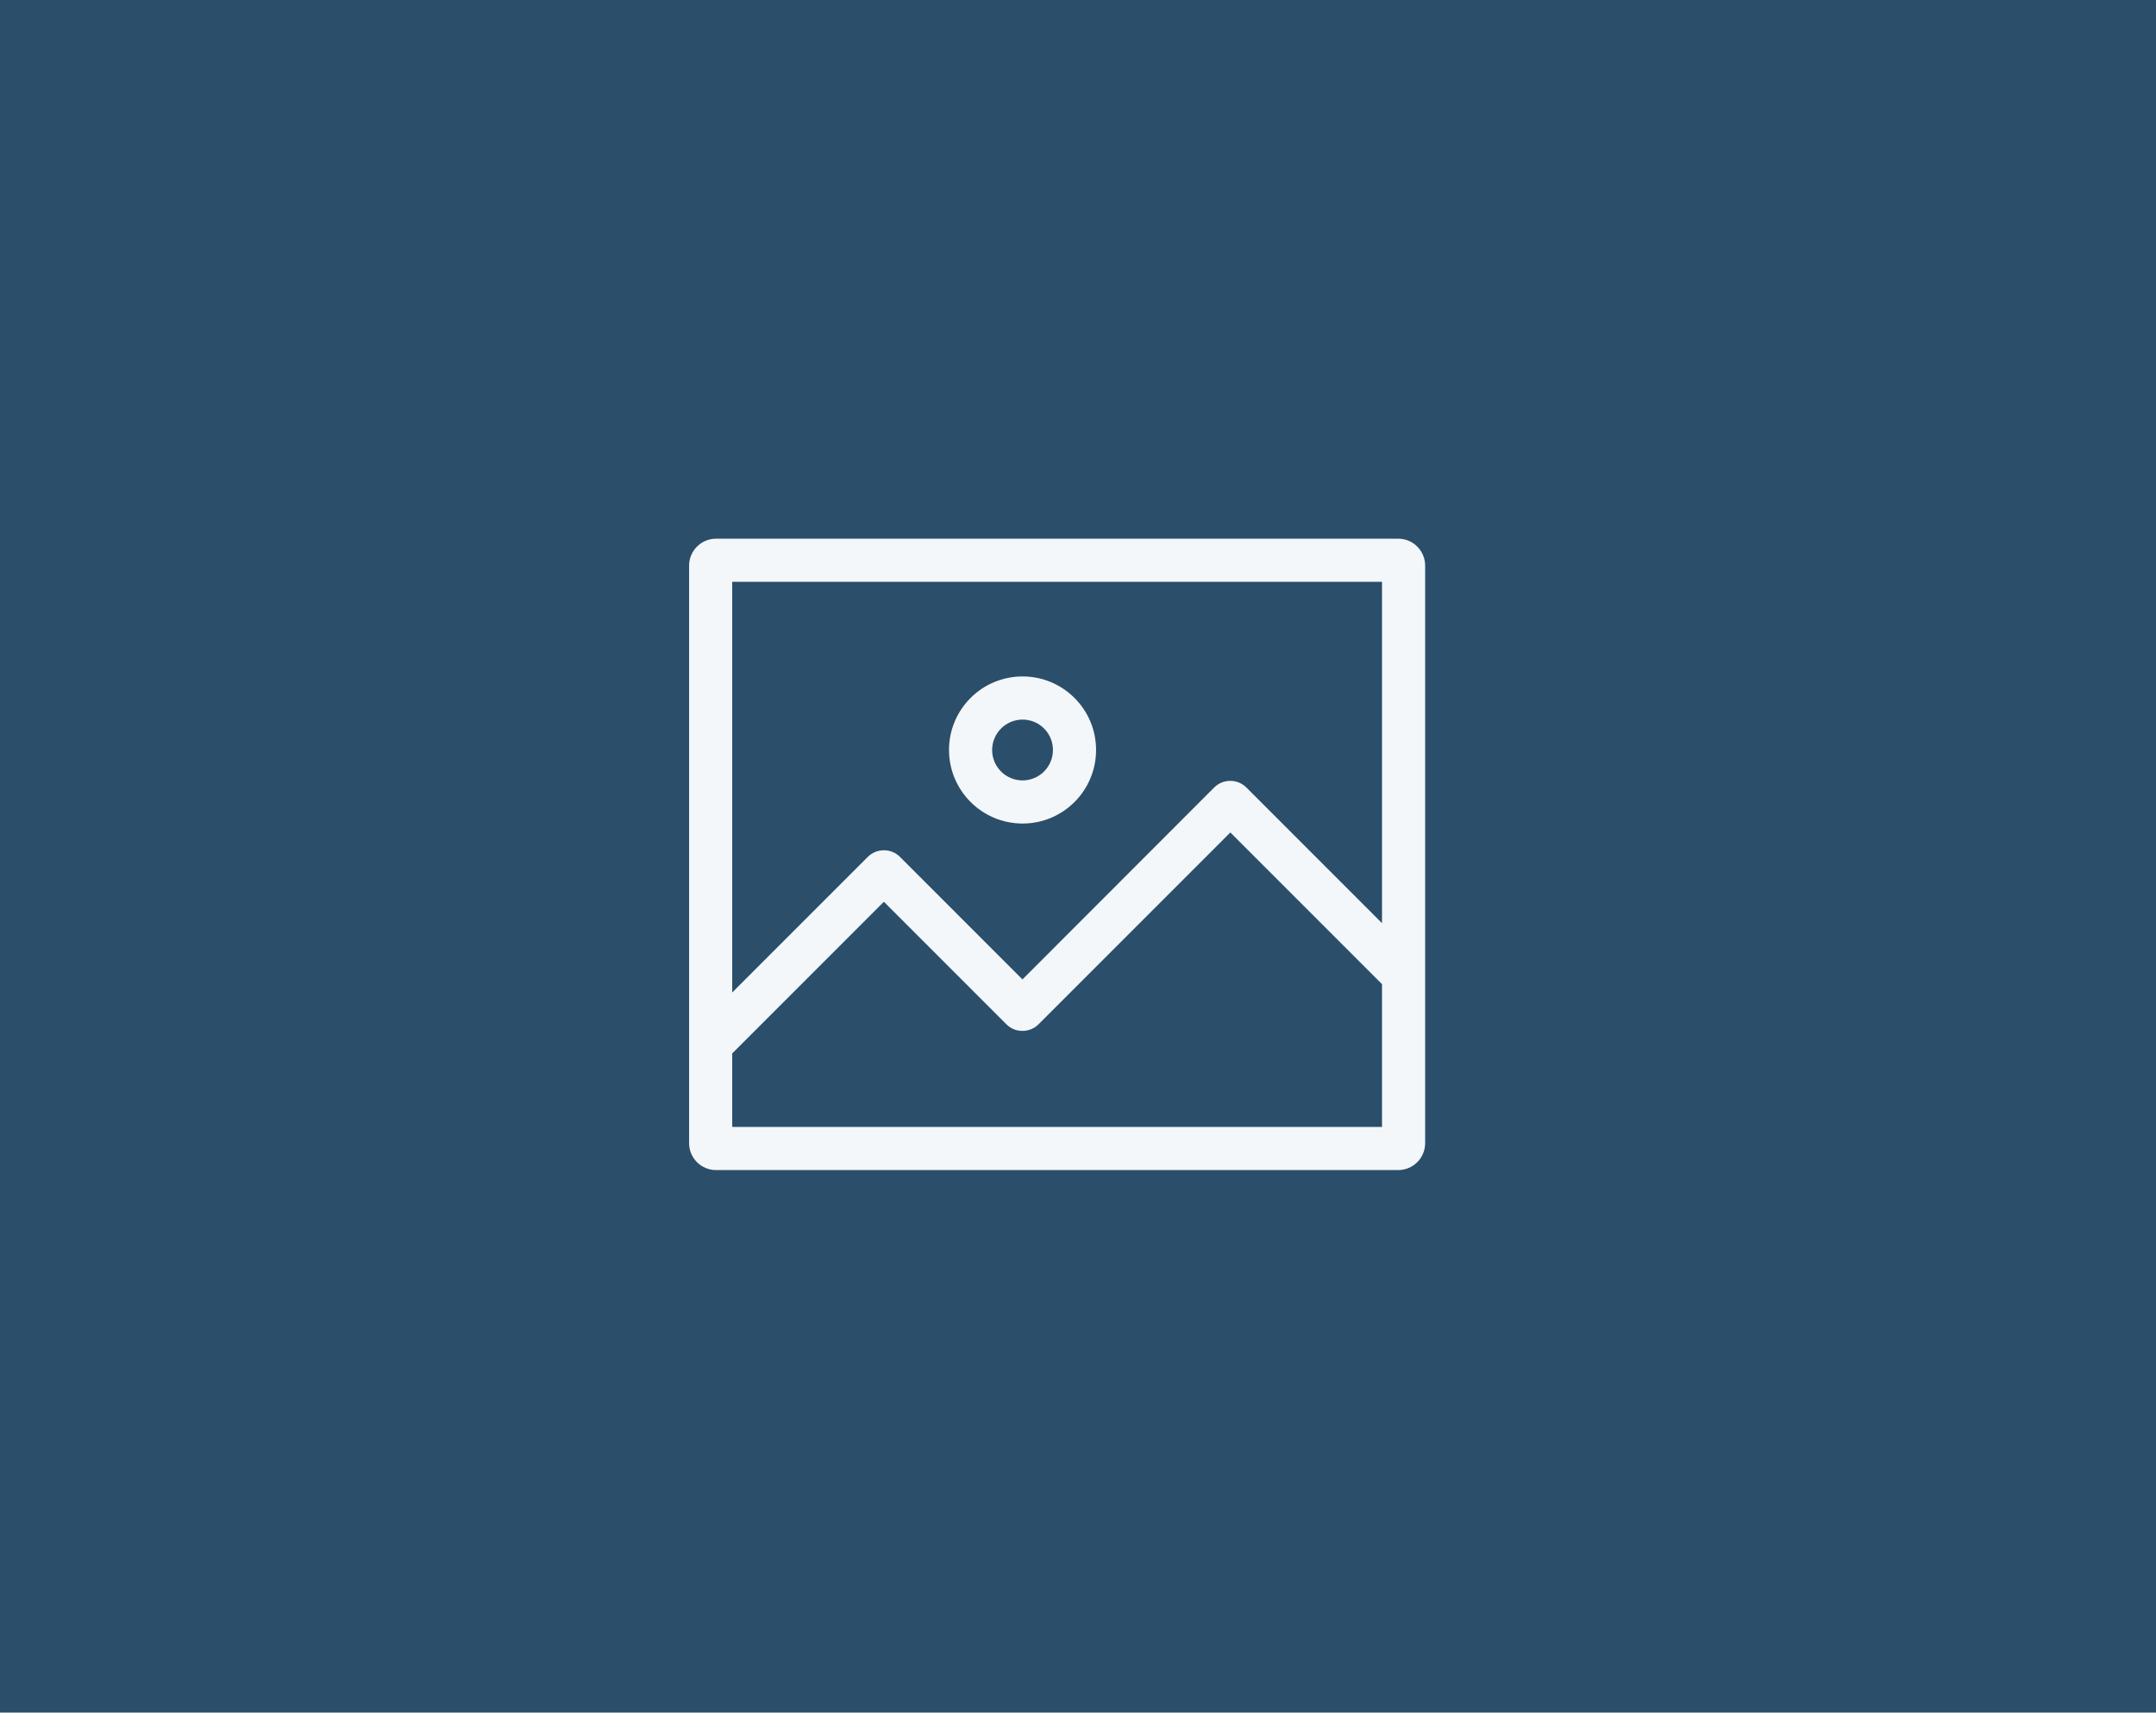
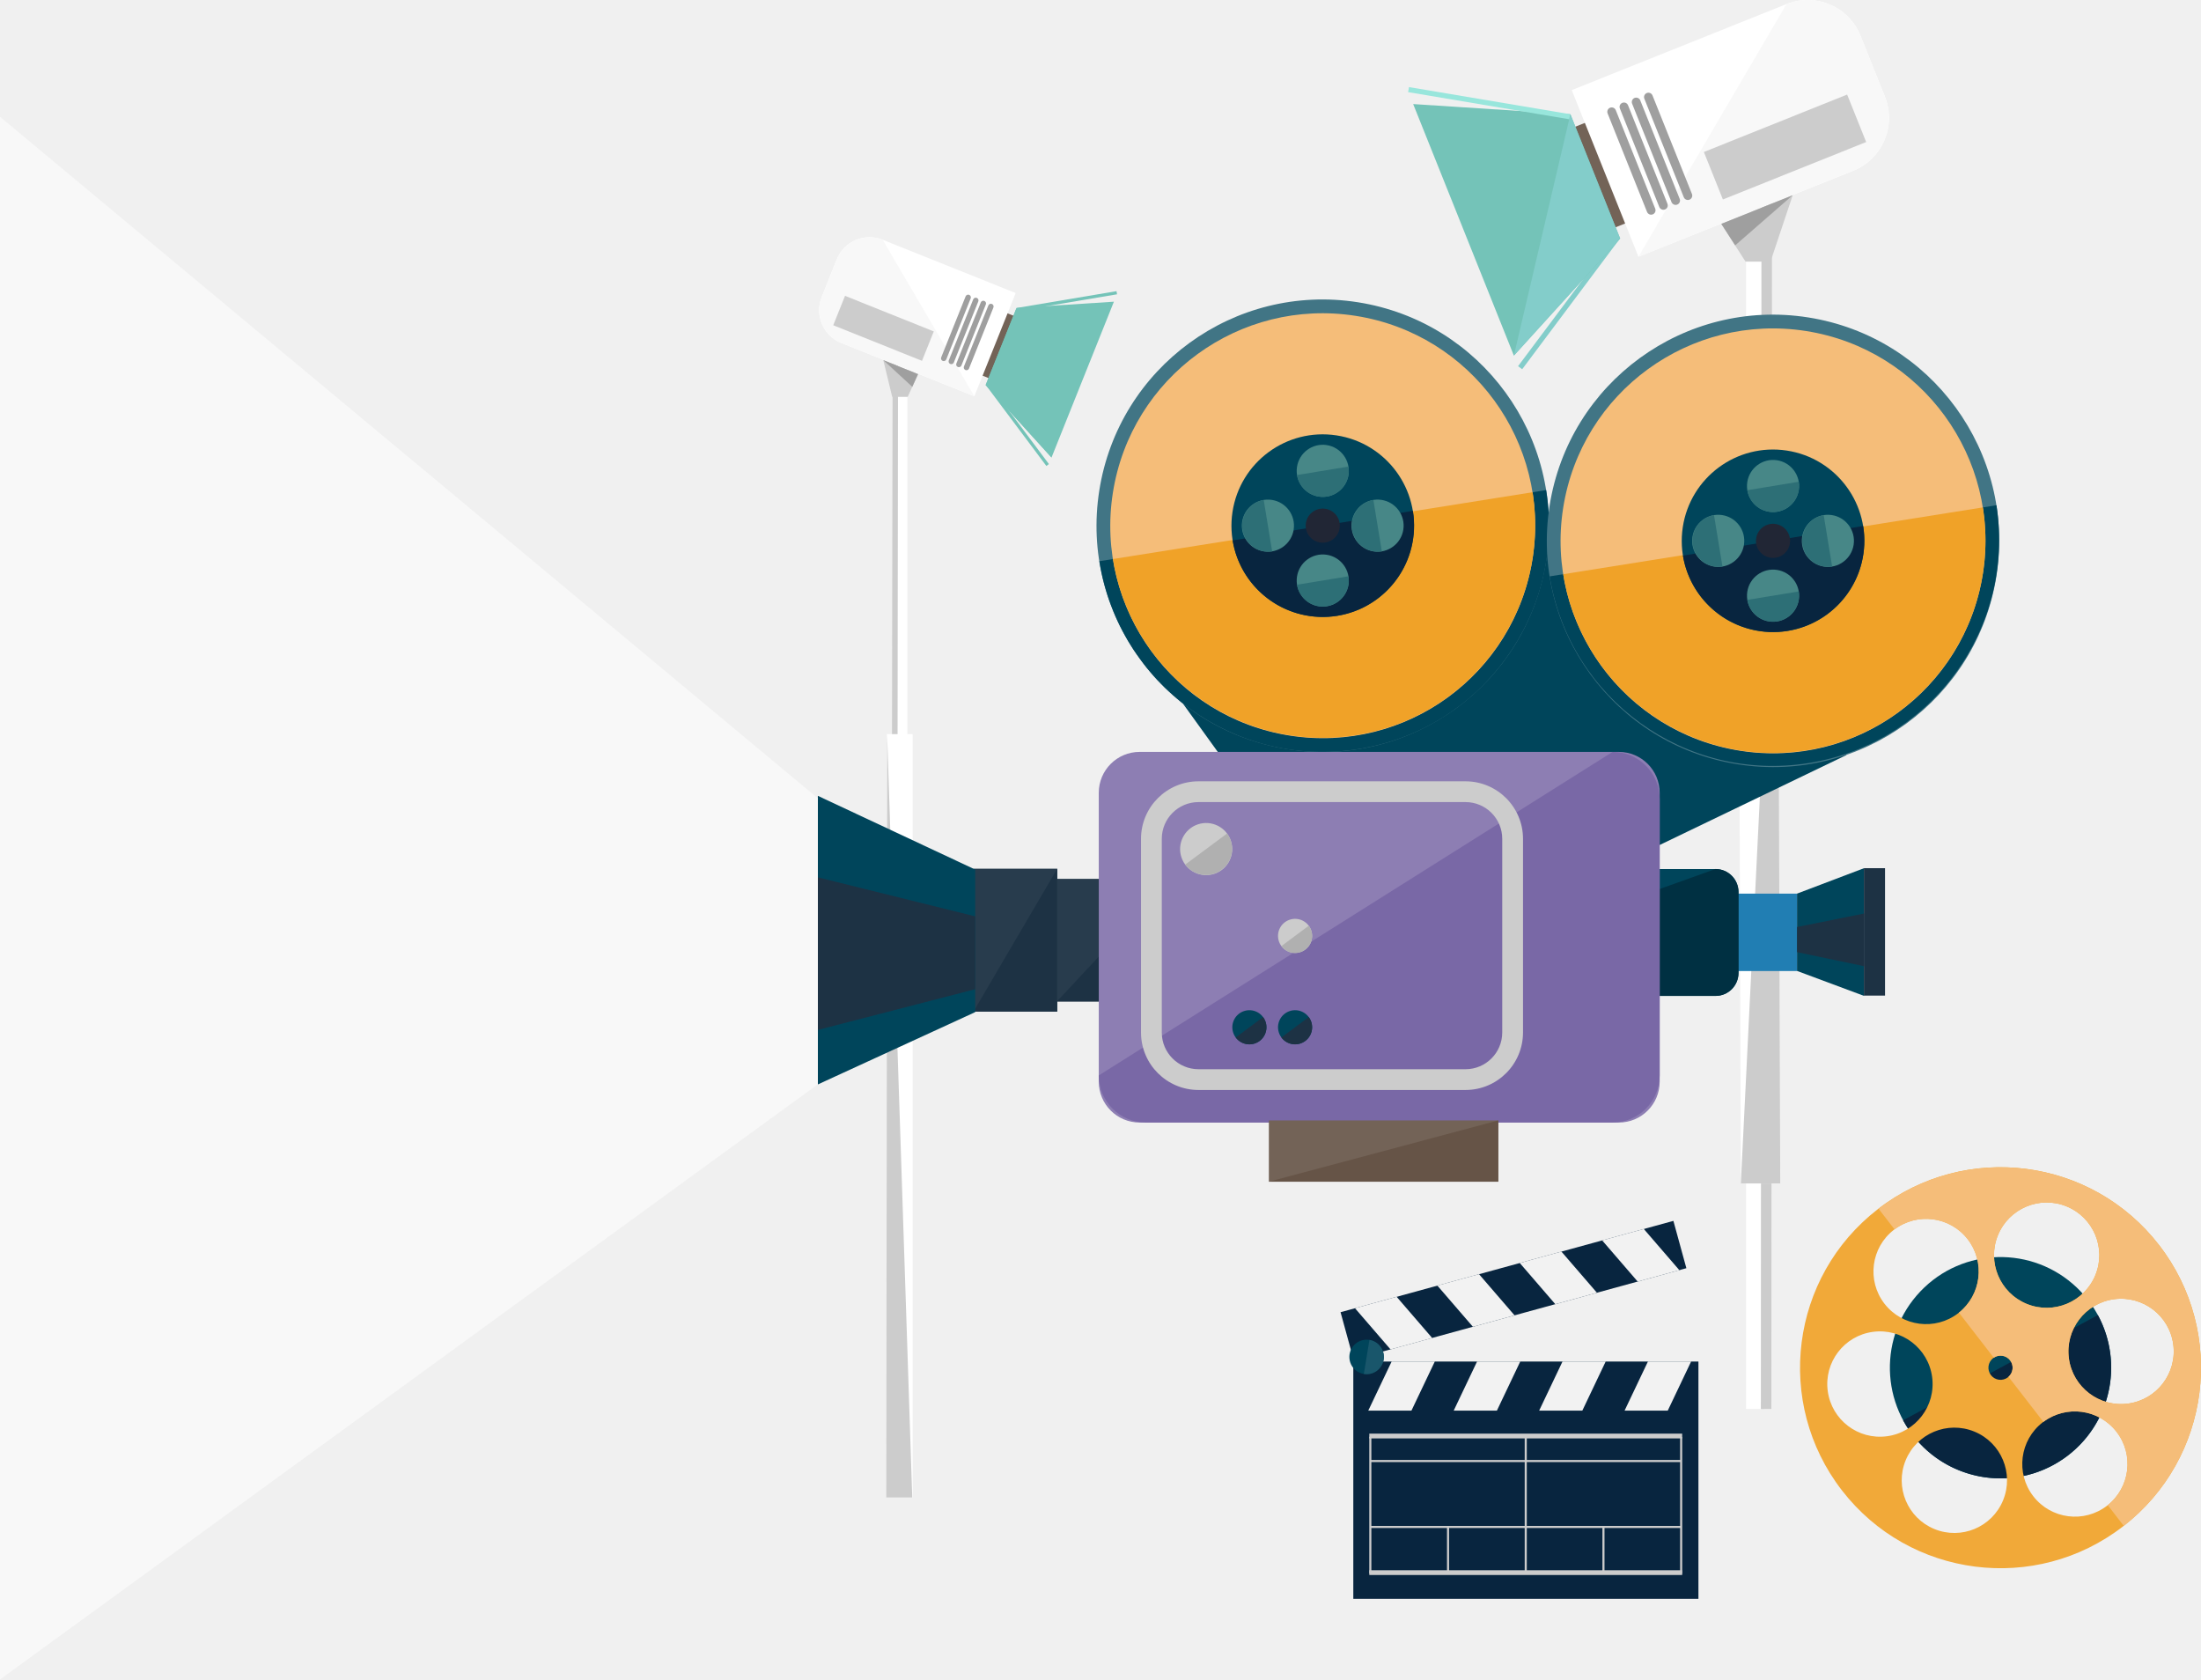
- <svg xmlns="http://www.w3.org/2000/svg" width="413" height="328" viewBox="0 0 413 328">
-   <g id="Grupo_787" data-name="Grupo 787" transform="translate(-9579 -1987)">
-     <rect id="Rectángulo_150" data-name="Rectángulo 150" width="413" height="328" transform="translate(9579 1987)" fill="#2b4e6a" />
-     <g id="photo" transform="translate(9711 2053.176)">
-       <path id="Trazado_526" data-name="Trazado 526" d="M194.872,160.972A14.086,14.086,0,1,0,180.8,146.9,14.1,14.1,0,0,0,194.872,160.972Zm0-19.911a5.825,5.825,0,1,1-5.811,5.838A5.841,5.841,0,0,1,194.872,141.062Z" transform="translate(-131.009 -69.418)" fill="#f3f7fa" />
-       <path id="Trazado_527" data-name="Trazado 527" d="M135.85,37H5.15A5.16,5.16,0,0,0,0,42.15V152.774a5.16,5.16,0,0,0,5.15,5.15h130.7a5.16,5.16,0,0,0,5.15-5.15V42.15A5.16,5.16,0,0,0,135.85,37Zm-3.112,8.262v65.378l-26-26a4.372,4.372,0,0,0-6.141,0L63.863,121.407,40.4,97.944a4.285,4.285,0,0,0-3.084-1.267,4.332,4.332,0,0,0-3.084,1.267L8.262,123.913V45.262ZM8.262,149.662V135.59l29.054-29.054L60.779,130a4.285,4.285,0,0,0,3.084,1.267A4.332,4.332,0,0,0,66.947,130l36.737-36.737,29.054,29.054v27.346H8.262Z" fill="#f3f7fa" />
-     </g>
+ <svg xmlns="http://www.w3.org/2000/svg" width="431.868" height="329.494" viewBox="0 0 431.868 329.494">
+   <g id="Grupo_8431" data-name="Grupo 8431" transform="translate(-1066.019 -3.06)">
+     <g id="Grupo_8409" data-name="Grupo 8409" transform="translate(1342.315 3.06)">
+       <g id="Grupo_8402" data-name="Grupo 8402" transform="translate(66.313 39.905)">
+         <rect id="Rectángulo_2302" data-name="Rectángulo 2302" width="4.896" height="236.527" fill="#fff" />
+       </g>
+       <g id="Grupo_8403" data-name="Grupo 8403" transform="translate(69.21 39.904)">
+         <path id="Trazado_25190" data-name="Trazado 25190" d="M374.072,376.989l2.063-.009.117-236.526-2.061.009Z" transform="translate(-374.072 -140.454)" fill="#ccc" />
+       </g>
+       <g id="Grupo_8404" data-name="Grupo 8404" transform="translate(64.8 85.052)">
+         <path id="Trazado_25191" data-name="Trazado 25191" d="M370.694,327.1l7.733,0-.485-147.134-7.73,0Z" transform="translate(-370.212 -179.965)" fill="#fff" />
+       </g>
+       <g id="Grupo_8405" data-name="Grupo 8405" transform="translate(65.282 85.055)">
+         <path id="Trazado_25192" data-name="Trazado 25192" d="M370.634,327.1l7.733,0-.485-147.134Z" transform="translate(-370.634 -179.967)" fill="#ccc" />
+       </g>
+       <g id="Grupo_8408" data-name="Grupo 8408" transform="translate(0 0)">
+         <rect id="Rectángulo_2303" data-name="Rectángulo 2303" width="10.63" height="21.261" transform="translate(26.217 27.493) rotate(-21.799)" fill="#736357" />
+         <path id="Trazado_25193" data-name="Trazado 25193" d="M354.688,155.9l42.138-16.869a11.175,11.175,0,0,0,6.221-14.525l-4.788-11.957a11.172,11.172,0,0,0-14.525-6.216L341.6,123.207Z" transform="translate(-309.496 -105.533)" fill="#fff" />
+         <path id="Trazado_25194" data-name="Trazado 25194" d="M353.053,155.9l42.138-16.869a11.175,11.175,0,0,0,6.221-14.525l-4.788-11.957a11.172,11.172,0,0,0-14.525-6.216Z" transform="translate(-307.861 -105.533)" fill="#f8f8f8" />
+         <rect id="Rectángulo_2304" data-name="Rectángulo 2304" width="30.293" height="10.037" transform="matrix(0.928, -0.372, 0.372, 0.928, 58.028, 29.82)" fill="#ccc" />
+         <g id="Grupo_8406" data-name="Grupo 8406" transform="translate(0 17.085)">
+           <path id="Trazado_25195" data-name="Trazado 25195" d="M333.189,172.207,352.4,146.534l-.809-.6-19.21,25.675Z" transform="translate(-310.81 -116.853)" fill="#83cdca" />
+           <path id="Trazado_25196" data-name="Trazado 25196" d="M334.13,172.752l-8.675-21.666-2.408-6.021L314.369,123.4l30.849,2,3.724,9.3,2.412,6.02,3.628,9.061Z" transform="translate(-313.38 -120.069)" fill="#74c3b8" />
+           <path id="Trazado_25197" data-name="Trazado 25197" d="M331.663,172.5l11.088-47.355,3.724,9.3,2.412,6.02,3.628,9.061Z" transform="translate(-310.913 -119.819)" fill="#83cdca" />
+           <rect id="Rectángulo_2305" data-name="Rectángulo 2305" width="1.005" height="32.066" transform="translate(0 0.991) rotate(-80.447)" fill="#98e6dc" />
+         </g>
+         <g id="Grupo_8407" data-name="Grupo 8407" transform="translate(39.084 18.189)">
+           <path id="Trazado_25198" data-name="Trazado 25198" d="M361.809,141.955a.862.862,0,0,0,1.119.48h0a.862.862,0,0,0,.483-1.122l-7.737-19.321a.862.862,0,0,0-1.121-.48h0a.863.863,0,0,0-.48,1.12Z" transform="translate(-346.808 -121.451)" fill="#9f9f9f" />
+           <path id="Trazado_25199" data-name="Trazado 25199" d="M359.707,142.8a.863.863,0,0,0,1.122.479h0a.857.857,0,0,0,.48-1.119l-7.735-19.324a.865.865,0,0,0-1.121-.479h0a.862.862,0,0,0-.481,1.121Z" transform="translate(-347.108 -121.331)" fill="#9f9f9f" />
+           <path id="Trazado_25200" data-name="Trazado 25200" d="M357.607,143.637a.864.864,0,0,0,1.121.48h0a.857.857,0,0,0,.478-1.121l-7.734-19.323a.86.86,0,0,0-1.12-.476h0a.853.853,0,0,0-.478,1.118Z" transform="translate(-347.407 -121.211)" fill="#9f9f9f" />
+           <path id="Trazado_25201" data-name="Trazado 25201" d="M355.5,144.479a.864.864,0,0,0,1.122.48h0a.862.862,0,0,0,.481-1.122l-7.736-19.319a.865.865,0,0,0-1.121-.482h0a.864.864,0,0,0-.481,1.121Z" transform="translate(-347.707 -121.09)" fill="#9f9f9f" />
+         </g>
+       </g>
+       <path id="Trazado_25202" data-name="Trazado 25202" d="M367.279,144.672l14.008-5.621-4.353,13.033h-4.894Z" transform="translate(-305.831 -100.75)" fill="#ccc" />
+       <path id="Trazado_25203" data-name="Trazado 25203" d="M367.279,144.672l14.008-5.621L370,148.888Z" transform="translate(-305.831 -100.75)" fill="#9f9f9f" />
+     </g>
+     <g id="Grupo_8417" data-name="Grupo 8417" transform="translate(1226.744 49.599)">
+       <g id="Grupo_8410" data-name="Grupo 8410" transform="translate(14.29 24.721)">
+         <rect id="Rectángulo_2306" data-name="Rectángulo 2306" width="3.035" height="149.759" fill="#fff" />
+       </g>
+       <g id="Grupo_8411" data-name="Grupo 8411" transform="translate(14.194 24.72)">
+         <path id="Trazado_25204" data-name="Trazado 25204" d="M219.8,243.153H218.7l.183-149.758h1.105Z" transform="translate(-218.698 -93.394)" fill="#ccc" />
+       </g>
+       <g id="Grupo_8412" data-name="Grupo 8412" transform="translate(13.261 97.492)">
+         <rect id="Rectángulo_2307" data-name="Rectángulo 2307" width="5.092" height="149.759" fill="#fff" />
+       </g>
+       <g id="Grupo_8413" data-name="Grupo 8413" transform="translate(13.18 97.49)">
+         <path id="Trazado_25205" data-name="Trazado 25205" d="M222.546,332.494l-5.093,0,.162-149.759Z" transform="translate(-217.453 -182.731)" fill="#ccc" />
+       </g>
+       <g id="Grupo_8416" data-name="Grupo 8416" transform="translate(0 0)">
+         <rect id="Rectángulo_2308" data-name="Rectángulo 2308" width="13.171" height="6.585" transform="translate(31.203 26.815) rotate(-68.179)" fill="#736357" />
+         <path id="Trazado_25206" data-name="Trazado 25206" d="M231.728,94.252,205.621,83.8a6.926,6.926,0,0,1-3.852-9l2.966-7.406a6.921,6.921,0,0,1,9-3.852L239.84,74Z" transform="translate(-201.273 -63.046)" fill="#fff" />
+         <path id="Trazado_25207" data-name="Trazado 25207" d="M231.728,94.252,205.621,83.8a6.926,6.926,0,0,1-3.852-9l2.966-7.406a6.921,6.921,0,0,1,9-3.852Z" transform="translate(-201.273 -63.046)" fill="#f8f8f8" />
+         <rect id="Rectángulo_2309" data-name="Rectángulo 2309" width="6.217" height="18.768" transform="matrix(0.372, -0.928, 0.928, 0.372, 2.768, 17.27)" fill="#ccc" />
+         <g id="Grupo_8414" data-name="Grupo 8414" transform="translate(32.68 10.584)">
+           <rect id="Rectángulo_2310" data-name="Rectángulo 2310" width="0.623" height="19.866" transform="translate(0.006 18.388) rotate(-36.807)" fill="#74c3b8" />
+           <path id="Trazado_25208" data-name="Trazado 25208" d="M254.31,109.149l5.374-13.424L261.178,92l5.374-13.425L247.441,79.81l-2.305,5.761-1.493,3.73-2.25,5.613Z" transform="translate(-241.393 -76.509)" fill="#74c3b8" />
+           <path id="Trazado_25209" data-name="Trazado 25209" d="M254.31,109.431l-6.869-29.339-2.305,5.761-1.493,3.73-2.25,5.613Z" transform="translate(-241.393 -76.791)" fill="#74c3b8" />
+           <rect id="Rectángulo_2311" data-name="Rectángulo 2311" width="19.867" height="0.623" transform="translate(6.08 3.297) rotate(-9.552)" fill="#74c3b8" />
+         </g>
+         <g id="Grupo_8415" data-name="Grupo 8415" transform="translate(23.915 11.268)">
+           <path id="Trazado_25210" data-name="Trazado 25210" d="M231.662,89.582a.532.532,0,0,1-.693.3h0a.533.533,0,0,1-.3-.695l4.792-11.97a.534.534,0,0,1,.694-.3h0a.534.534,0,0,1,.3.693Z" transform="translate(-230.632 -76.88)" fill="#9f9f9f" />
+           <path id="Trazado_25211" data-name="Trazado 25211" d="M233.489,90.315a.533.533,0,0,1-.694.3h0a.532.532,0,0,1-.3-.693l4.792-11.972a.537.537,0,0,1,.7-.3h0a.532.532,0,0,1,.3.695Z" transform="translate(-230.971 -77.015)" fill="#9f9f9f" />
+           <path id="Trazado_25212" data-name="Trazado 25212" d="M235.317,91.045a.536.536,0,0,1-.7.3h0a.531.531,0,0,1-.295-.694l4.79-11.971a.536.536,0,0,1,.694-.3h0a.533.533,0,0,1,.3.693Z" transform="translate(-231.31 -77.151)" fill="#9f9f9f" />
+           <path id="Trazado_25213" data-name="Trazado 25213" d="M237.143,91.776a.536.536,0,0,1-.695.3h0a.529.529,0,0,1-.3-.694l4.789-11.971a.536.536,0,0,1,.694-.3h0a.533.533,0,0,1,.3.694Z" transform="translate(-231.648 -77.286)" fill="#9f9f9f" />
+         </g>
+       </g>
+       <path id="Trazado_25214" data-name="Trazado 25214" d="M216.734,92.653l6.818,2.747-2.036,4.459h-3.038Z" transform="translate(-204.14 -68.536)" fill="#ccc" />
+       <path id="Trazado_25215" data-name="Trazado 25215" d="M216.734,92.653l6.818,2.747-1.131,2.488Z" transform="translate(-204.14 -68.536)" fill="#9f9f9f" />
+     </g>
+     <g id="Grupo_8401" data-name="Grupo 8401" transform="translate(1226.494 61.817)">
+       <g id="Grupo_8346" data-name="Grupo 8346" transform="translate(178.621 111.572)">
+         <rect id="Rectángulo_2295" data-name="Rectángulo 2295" width="13.544" height="15.187" transform="translate(0 4.993)" fill="#217eb3" />
+         <g id="Grupo_8345" data-name="Grupo 8345" transform="translate(13.509)">
+           <path id="Trazado_25138" data-name="Trazado 25138" d="M265.594,232.673v25.059l-13.156-4.9V237.664Z" transform="translate(-252.439 -232.673)" fill="#00455b" />
+           <g id="Grupo_8344" data-name="Grupo 8344" transform="translate(0 8.898)">
+             <path id="Trazado_25139" data-name="Trazado 25139" d="M252.439,245.836v-2.8l13.156-2.641v10.333l-13.156-2.758Z" transform="translate(-252.439 -240.395)" fill="#1d3244" />
+           </g>
+         </g>
+         <rect id="Rectángulo_2296" data-name="Rectángulo 2296" width="4.14" height="24.999" transform="translate(26.634)" fill="#1d3244" />
+       </g>
+       <g id="Grupo_8347" data-name="Grupo 8347" transform="translate(102.109 111.741)">
+         <path id="Trazado_25140" data-name="Trazado 25140" d="M252.852,253.213a4.506,4.506,0,0,1-4.507,4.5H178.821a4.5,4.5,0,0,1-4.5-4.5V237.325a4.5,4.5,0,0,1,4.5-4.5h69.524a4.506,4.506,0,0,1,4.507,4.5Z" transform="translate(-174.319 -232.82)" fill="#00455b" />
+         <path id="Trazado_25141" data-name="Trazado 25141" d="M252.257,253.213a4.506,4.506,0,0,1-4.507,4.5H178.226l69.524-24.9a4.506,4.506,0,0,1,4.507,4.5Z" transform="translate(-173.724 -232.82)" fill="#003042" />
+       </g>
+       <g id="Grupo_8351" data-name="Grupo 8351" transform="translate(30.534 111.671)">
+         <g id="Grupo_8349" data-name="Grupo 8349" transform="translate(16.374 1.991)">
+           <rect id="Rectángulo_2298" data-name="Rectángulo 2298" width="22.47" height="24.058" fill="#283c4d" />
+           <path id="Trazado_25143" data-name="Trazado 25143" d="M148.886,258.544h-22.47l22.47-24.058Z" transform="translate(-126.417 -234.486)" fill="#1d3244" />
+         </g>
+         <g id="Grupo_8350" data-name="Grupo 8350">
+           <rect id="Rectángulo_2299" data-name="Rectángulo 2299" width="16.438" height="28.038" fill="#283c4d" />
+           <path id="Trazado_25144" data-name="Trazado 25144" d="M128.646,260.8H112.208l16.438-28.038Z" transform="translate(-112.208 -232.759)" fill="#1d3244" />
+         </g>
+       </g>
+       <path id="Trazado_25145" data-name="Trazado 25145" d="M241.436,237.054,278.1,219.4l-52.755-45.351H215.028l-67.28,35.066,7.026,9.742Z" transform="translate(-76.258 -130.033)" fill="#00455b" />
+       <path id="Trazado_25146" data-name="Trazado 25146" d="M234.165,237.054,270.826,219.4l-42.771-45.351H217.737l-67.28,35.066,7.027,9.742Z" transform="translate(-75.846 -130.033)" fill="#00455b" />
+       <g id="Grupo_8368" data-name="Grupo 8368" transform="translate(54.679 0)">
+         <g id="Grupo_8352" data-name="Grupo 8352">
+           <path id="Trazado_25147" data-name="Trazado 25147" d="M221.385,187.105a44.379,44.379,0,1,1-36.958-50.711A44.379,44.379,0,0,1,221.385,187.105Z" transform="translate(-133.16 -135.853)" fill="#417585" />
+           <path id="Trazado_25148" data-name="Trazado 25148" d="M221.311,168.3a44.387,44.387,0,0,1-87.67,13.957Z" transform="translate(-133.086 -130.909)" fill="#00455b" />
+         </g>
+         <g id="Grupo_8353" data-name="Grupo 8353" transform="translate(2.701 2.701)">
+           <path id="Trazado_25149" data-name="Trazado 25149" d="M218.362,186.329a41.679,41.679,0,1,1-34.71-47.624A41.68,41.68,0,0,1,218.362,186.329Z" transform="translate(-135.504 -138.196)" fill="#f5bd79" />
+           <path id="Trazado_25150" data-name="Trazado 25150" d="M218.293,168.667a41.685,41.685,0,0,1-82.333,13.108Z" transform="translate(-135.435 -133.554)" fill="#f0a228" />
+         </g>
+         <g id="Grupo_8355" data-name="Grupo 8355" transform="translate(26.472 26.46)">
+           <g id="Grupo_8354" data-name="Grupo 8354">
+             <path id="Trazado_25151" data-name="Trazado 25151" d="M191.756,179.4a17.911,17.911,0,1,1-15.02-20.385A17.912,17.912,0,0,1,191.756,179.4Z" transform="translate(-156.132 -158.815)" fill="#00455b" />
+             <path id="Trazado_25152" data-name="Trazado 25152" d="M191.7,171.832a17.917,17.917,0,0,1-35.36,5.813Z" transform="translate(-156.1 -156.831)" fill="#08253f" />
+           </g>
+         </g>
+         <g id="Grupo_8357" data-name="Grupo 8357" transform="translate(41.044 41.029)">
+           <g id="Grupo_8356" data-name="Grupo 8356">
+             <path id="Trazado_25153" data-name="Trazado 25153" d="M175.433,175.3a3.347,3.347,0,1,1-2.8-3.809A3.347,3.347,0,0,1,175.433,175.3Z" transform="translate(-168.777 -171.457)" fill="#212635" />
+           </g>
+         </g>
+         <g id="Grupo_8362" data-name="Grupo 8362" transform="translate(39.276 28.503)">
+           <g id="Grupo_8359" data-name="Grupo 8359">
+             <g id="Grupo_8358" data-name="Grupo 8358">
+               <path id="Trazado_25154" data-name="Trazado 25154" d="M177.411,166.464a5.112,5.112,0,1,1-4.288-5.818A5.117,5.117,0,0,1,177.411,166.464Z" transform="translate(-167.243 -160.587)" fill="#478787" />
+               <path id="Trazado_25155" data-name="Trazado 25155" d="M177.395,164.3a5.116,5.116,0,0,1-10.1,1.659Z" transform="translate(-167.235 -160.021)" fill="#2d6f76" />
+             </g>
+           </g>
+           <g id="Grupo_8361" data-name="Grupo 8361" transform="translate(0 21.519)">
+             <g id="Grupo_8360" data-name="Grupo 8360">
+               <path id="Trazado_25156" data-name="Trazado 25156" d="M177.411,185.138a5.112,5.112,0,1,1-4.288-5.818A5.116,5.116,0,0,1,177.411,185.138Z" transform="translate(-167.243 -179.261)" fill="#478787" />
+               <path id="Trazado_25157" data-name="Trazado 25157" d="M177.395,182.976a5.116,5.116,0,0,1-10.1,1.659Z" transform="translate(-167.235 -178.695)" fill="#2d6f76" />
+             </g>
+           </g>
+         </g>
+         <g id="Grupo_8367" data-name="Grupo 8367" transform="translate(28.516 39.261)">
+           <g id="Grupo_8364" data-name="Grupo 8364" transform="translate(21.52)">
+             <g id="Grupo_8363" data-name="Grupo 8363">
+               <path id="Trazado_25158" data-name="Trazado 25158" d="M180.928,180.09a5.113,5.113,0,1,1,5.818-4.287A5.116,5.116,0,0,1,180.928,180.09Z" transform="translate(-176.581 -169.923)" fill="#478787" />
+               <path id="Trazado_25159" data-name="Trazado 25159" d="M182.525,180.074a5.114,5.114,0,0,1-1.658-10.092Z" transform="translate(-176.58 -169.914)" fill="#2d6f76" />
+             </g>
+           </g>
+           <g id="Grupo_8366" data-name="Grupo 8366">
+             <g id="Grupo_8365" data-name="Grupo 8365">
+               <path id="Trazado_25160" data-name="Trazado 25160" d="M162.26,180.09a5.112,5.112,0,1,1,5.815-4.287A5.117,5.117,0,0,1,162.26,180.09Z" transform="translate(-157.906 -169.923)" fill="#478787" />
+               <path id="Trazado_25161" data-name="Trazado 25161" d="M163.851,180.074a5.114,5.114,0,0,1-1.658-10.092Z" transform="translate(-157.906 -169.914)" fill="#2d6f76" />
+             </g>
+           </g>
+         </g>
+       </g>
+       <g id="Grupo_8385" data-name="Grupo 8385" transform="translate(143.035 2.974)">
+         <g id="Grupo_8369" data-name="Grupo 8369">
+           <path id="Trazado_25162" data-name="Trazado 25162" d="M298.057,189.686A44.377,44.377,0,1,1,261.1,138.976,44.375,44.375,0,0,1,298.057,189.686Z" transform="translate(-209.834 -138.434)" fill="#417585" />
+           <path id="Trazado_25163" data-name="Trazado 25163" d="M297.984,170.881a44.387,44.387,0,0,1-87.669,13.956Z" transform="translate(-209.761 -133.49)" fill="#00455b" />
+         </g>
+         <g id="Grupo_8370" data-name="Grupo 8370" transform="translate(2.699 2.701)">
+           <path id="Trazado_25164" data-name="Trazado 25164" d="M295.033,188.911a41.678,41.678,0,1,1-34.71-47.625A41.674,41.674,0,0,1,295.033,188.911Z" transform="translate(-212.176 -140.777)" fill="#f5bd79" />
+           <path id="Trazado_25165" data-name="Trazado 25165" d="M294.964,171.249a41.685,41.685,0,0,1-82.333,13.108Z" transform="translate(-212.107 -136.135)" fill="#f0a228" />
+         </g>
+         <g id="Grupo_8372" data-name="Grupo 8372" transform="translate(26.473 26.461)">
+           <g id="Grupo_8371" data-name="Grupo 8371">
+             <path id="Trazado_25166" data-name="Trazado 25166" d="M268.432,181.987A17.912,17.912,0,1,1,253.409,161.6,17.917,17.917,0,0,1,268.432,181.987Z" transform="translate(-232.807 -161.397)" fill="#00455b" />
+             <path id="Trazado_25167" data-name="Trazado 25167" d="M268.369,174.413a17.917,17.917,0,0,1-35.359,5.815Z" transform="translate(-232.776 -159.413)" fill="#08253f" />
+           </g>
+         </g>
+         <g id="Grupo_8374" data-name="Grupo 8374" transform="translate(41.041 41.031)">
+           <g id="Grupo_8373" data-name="Grupo 8373">
+             <path id="Trazado_25168" data-name="Trazado 25168" d="M252.1,177.885a3.347,3.347,0,1,1-2.807-3.807A3.352,3.352,0,0,1,252.1,177.885Z" transform="translate(-245.448 -174.04)" fill="#212635" />
+           </g>
+         </g>
+         <g id="Grupo_8379" data-name="Grupo 8379" transform="translate(39.274 28.503)">
+           <g id="Grupo_8376" data-name="Grupo 8376">
+             <g id="Grupo_8375" data-name="Grupo 8375">
+               <path id="Trazado_25169" data-name="Trazado 25169" d="M254.086,169.047a5.114,5.114,0,1,1-4.289-5.821A5.116,5.116,0,0,1,254.086,169.047Z" transform="translate(-243.916 -163.168)" fill="#478787" />
+               <path id="Trazado_25170" data-name="Trazado 25170" d="M254.064,166.885a5.113,5.113,0,0,1-10.091,1.657Z" transform="translate(-243.907 -162.602)" fill="#2d6f76" />
+             </g>
+           </g>
+           <g id="Grupo_8378" data-name="Grupo 8378" transform="translate(0 21.519)">
+             <g id="Grupo_8377" data-name="Grupo 8377">
+               <path id="Trazado_25171" data-name="Trazado 25171" d="M254.086,187.72A5.114,5.114,0,1,1,249.8,181.9,5.113,5.113,0,0,1,254.086,187.72Z" transform="translate(-243.916 -181.842)" fill="#478787" />
+               <path id="Trazado_25172" data-name="Trazado 25172" d="M254.064,185.559a5.113,5.113,0,0,1-10.091,1.657Z" transform="translate(-243.907 -181.276)" fill="#2d6f76" />
+             </g>
+           </g>
+         </g>
+         <g id="Grupo_8384" data-name="Grupo 8384" transform="translate(28.517 39.263)">
+           <g id="Grupo_8381" data-name="Grupo 8381" transform="translate(21.518)">
+             <g id="Grupo_8380" data-name="Grupo 8380">
+               <path id="Trazado_25173" data-name="Trazado 25173" d="M257.6,182.673a5.112,5.112,0,1,1,5.821-4.287A5.111,5.111,0,0,1,257.6,182.673Z" transform="translate(-253.254 -172.505)" fill="#478787" />
+               <path id="Trazado_25174" data-name="Trazado 25174" d="M259.2,182.655a5.113,5.113,0,0,1-1.657-10.09Z" transform="translate(-253.253 -172.496)" fill="#2d6f76" />
+             </g>
+           </g>
+           <g id="Grupo_8383" data-name="Grupo 8383">
+             <g id="Grupo_8382" data-name="Grupo 8382">
+               <path id="Trazado_25175" data-name="Trazado 25175" d="M238.928,182.673a5.112,5.112,0,1,1,5.819-4.287A5.113,5.113,0,0,1,238.928,182.673Z" transform="translate(-234.581 -172.505)" fill="#478787" />
+               <path id="Trazado_25176" data-name="Trazado 25176" d="M240.525,182.655a5.113,5.113,0,0,1-1.658-10.09Z" transform="translate(-234.58 -172.496)" fill="#2d6f76" />
+             </g>
+           </g>
+         </g>
+       </g>
+       <path id="Rectángulo_2300" data-name="Rectángulo 2300" d="M8.017,0H102.04a8.019,8.019,0,0,1,8.019,8.019V64.7a8.017,8.017,0,0,1-8.017,8.017H8.016A8.016,8.016,0,0,1,0,64.7V8.017A8.017,8.017,0,0,1,8.017,0Z" transform="translate(55.12 88.759)" fill="#8d7eb3" />
+       <path id="Trazado_25177" data-name="Trazado 25177" d="M243.6,276.35a9.238,9.238,0,0,1-9.237,9.238h-91.58a9.241,9.241,0,0,1-9.241-9.238l100.821-63.473a9.238,9.238,0,0,1,9.237,9.238Z" transform="translate(-78.423 -124.117)" fill="#7968a6" />
+       <g id="Grupo_8387" data-name="Grupo 8387" transform="translate(0 97.378)">
+         <path id="Trazado_25178" data-name="Trazado 25178" d="M85.71,220.356v56.622l30.873-14.187V234.818Z" transform="translate(-85.71 -220.356)" fill="#00455b" />
+         <g id="Grupo_8386" data-name="Grupo 8386" transform="translate(0 15.993)">
+           <path id="Trazado_25179" data-name="Trazado 25179" d="M116.583,250.006v-8.117L85.71,234.235V264.17l30.873-7.988Z" transform="translate(-85.71 -234.235)" fill="#1d3244" />
+         </g>
+       </g>
+       <path id="Trazado_25180" data-name="Trazado 25180" d="M204.412,278.443h-52.4a11.285,11.285,0,0,1-11.276-11.273V229.159a11.286,11.286,0,0,1,11.276-11.275h52.4a11.289,11.289,0,0,1,11.277,11.275v38.011A11.288,11.288,0,0,1,204.412,278.443Zm-52.4-56.485a7.21,7.21,0,0,0-7.2,7.2v38.011a7.209,7.209,0,0,0,7.2,7.2h52.4a7.207,7.207,0,0,0,7.2-7.2V229.159a7.207,7.207,0,0,0-7.2-7.2Z" transform="translate(-77.327 -123.354)" fill="#ccc" />
+       <g id="Grupo_8389" data-name="Grupo 8389" transform="translate(71.075 102.706)">
+         <g id="Grupo_8388" data-name="Grupo 8388">
+           <path id="Trazado_25181" data-name="Trazado 25181" d="M157.348,228.456a5.114,5.114,0,1,1-6.479-3.206A5.117,5.117,0,0,1,157.348,228.456Z" transform="translate(-147.388 -224.979)" fill="#ccc" />
+           <path id="Trazado_25182" data-name="Trazado 25182" d="M156.475,226.769a5.115,5.115,0,0,1-8.212,6.1Z" transform="translate(-147.255 -224.707)" fill="#b0b0b0" />
+         </g>
+       </g>
+       <g id="Grupo_8391" data-name="Grupo 8391" transform="translate(90.289 121.512)">
+         <g id="Grupo_8390" data-name="Grupo 8390">
+           <path id="Trazado_25183" data-name="Trazado 25183" d="M170.58,243.575a3.346,3.346,0,1,1-4.24-2.1A3.346,3.346,0,0,1,170.58,243.575Z" transform="translate(-164.062 -241.299)" fill="#ccc" />
+           <path id="Trazado_25184" data-name="Trazado 25184" d="M170.009,242.471a3.348,3.348,0,0,1-5.373,4Z" transform="translate(-163.975 -241.121)" fill="#b0b0b0" />
+         </g>
+       </g>
+       <g id="Grupo_8393" data-name="Grupo 8393" transform="translate(90.289 139.436)">
+         <g id="Grupo_8392" data-name="Grupo 8392">
+           <path id="Trazado_25185" data-name="Trazado 25185" d="M170.58,259.129a3.346,3.346,0,1,1-4.24-2.1A3.345,3.345,0,0,1,170.58,259.129Z" transform="translate(-164.062 -256.853)" fill="#00455b" />
+           <path id="Trazado_25186" data-name="Trazado 25186" d="M170.009,258.025a3.348,3.348,0,0,1-5.373,4Z" transform="translate(-163.975 -256.674)" fill="#1d3244" />
+         </g>
+       </g>
+       <g id="Grupo_8395" data-name="Grupo 8395" transform="translate(81.327 139.436)">
+         <g id="Grupo_8394" data-name="Grupo 8394">
+           <path id="Trazado_25187" data-name="Trazado 25187" d="M162.8,259.129a3.347,3.347,0,1,1-4.237-2.1A3.342,3.342,0,0,1,162.8,259.129Z" transform="translate(-156.285 -256.853)" fill="#00455b" />
+           <path id="Trazado_25188" data-name="Trazado 25188" d="M162.233,258.025a3.348,3.348,0,1,1-5.375,4Z" transform="translate(-156.197 -256.674)" fill="#1d3244" />
+         </g>
+       </g>
+       <g id="Grupo_8396" data-name="Grupo 8396" transform="translate(88.493 161.063)">
+         <rect id="Rectángulo_2301" data-name="Rectángulo 2301" width="45.016" height="12.016" fill="#736357" />
+         <path id="Trazado_25189" data-name="Trazado 25189" d="M207.519,287.638H162.5l45.016-12.017Z" transform="translate(-162.503 -275.621)" fill="#665447" />
+       </g>
+     </g>
+     <g id="Grupo_8423" data-name="Grupo 8423" transform="translate(1419.209 232.059)">
+       <g id="Grupo_8419" data-name="Grupo 8419" transform="translate(17.629 17.627)">
+         <g id="Grupo_8418" data-name="Grupo 8418">
+           <path id="Trazado_25216" data-name="Trazado 25216" d="M454.644,232.169a21.71,21.71,0,1,0-.708-30.685A21.716,21.716,0,0,0,454.644,232.169Z" transform="translate(-447.931 -194.765)" fill="#00455b" />
+           <path id="Trazado_25217" data-name="Trazado 25217" d="M451.121,229.379a21.718,21.718,0,0,0,38.217-20.644Z" transform="translate(-448.523 -197.356)" fill="#08253f" />
+         </g>
+       </g>
+       <g id="Grupo_8422" data-name="Grupo 8422" transform="translate(0 0)">
+         <g id="Grupo_8420" data-name="Grupo 8420">
+           <path id="Trazado_25218" data-name="Trazado 25218" d="M441.568,181.345a39.335,39.335,0,1,0,55.177,7.058A39.333,39.333,0,0,0,441.568,181.345Zm23.554,5.111a10.333,10.333,0,1,1,5.641,13.478A10.337,10.337,0,0,1,465.121,186.456Zm1.012,52.016a10.332,10.332,0,1,1-5.64-13.482A10.329,10.329,0,0,1,466.134,238.472ZM452.21,214.28a10.333,10.333,0,1,1-11.625-8.854A10.332,10.332,0,0,1,452.21,214.28Zm34.341,25.243a10.332,10.332,0,1,1,1.851-14.495A10.334,10.334,0,0,1,486.55,239.523Zm-22.8-25.609a2.374,2.374,0,1,1,3.33.429A2.372,2.372,0,0,1,463.749,213.914Zm-6.4-12.162a10.333,10.333,0,1,1,1.856-14.494A10.332,10.332,0,0,1,457.344,201.752ZM490.668,219.5a10.333,10.333,0,1,1,8.855-11.626A10.329,10.329,0,0,1,490.668,219.5Z" transform="translate(-426.289 -173.126)" fill="#f1a939" />
+         </g>
+         <g id="Grupo_8421" data-name="Grupo 8421" transform="translate(15.402 0.006)">
+           <path id="Trazado_25219" data-name="Trazado 25219" d="M500.254,188.407A39.332,39.332,0,0,0,445.2,181.26l3.143,4.061a10.327,10.327,0,0,1,12.631,16.338l6.842,8.85a2.363,2.363,0,0,1,2.885,3.733l6.845,8.849a10.326,10.326,0,0,1,12.63,16.336l3.141,4.064A39.33,39.33,0,0,0,500.254,188.407Zm-31.619-1.946a10.331,10.331,0,1,1,5.64,13.479A10.329,10.329,0,0,1,468.634,186.461ZM494.179,219.5a10.333,10.333,0,1,1,8.853-11.625A10.33,10.33,0,0,1,494.179,219.5Z" transform="translate(-445.197 -173.133)" fill="#f5bd79" />
+         </g>
+       </g>
+     </g>
+     <g id="Grupo_8430" data-name="Grupo 8430" transform="translate(1329.056 242.585)">
+       <g id="Grupo_8428" data-name="Grupo 8428" transform="translate(0 0)">
+         <g id="Grupo_8424" data-name="Grupo 8424" transform="translate(0 0)">
+           <rect id="Rectángulo_2312" data-name="Rectángulo 2312" width="67.72" height="9.626" transform="translate(0 17.917) rotate(-15.342)" fill="#08253f" />
+           <path id="Trazado_25220" data-name="Trazado 25220" d="M447.614,344.92l-8.172,2.242-6.978-8.086,8.172-2.241Z" transform="translate(-381.138 -335.251)" fill="#f2f2f2" />
+           <path id="Trazado_25221" data-name="Trazado 25221" d="M424.137,351.362l-8.172,2.24-6.978-8.084,8.171-2.242Z" transform="translate(-373.827 -337.257)" fill="#f2f2f2" />
+           <path id="Trazado_25222" data-name="Trazado 25222" d="M400.656,357.8l-8.171,2.244-6.98-8.087,8.174-2.241Z" transform="translate(-366.514 -339.263)" fill="#f2f2f2" />
+           <path id="Trazado_25223" data-name="Trazado 25223" d="M377.18,364.246l-8.171,2.242-6.98-8.087,8.173-2.242Z" transform="translate(-359.202 -341.269)" fill="#f2f2f2" />
+         </g>
+         <g id="Grupo_8425" data-name="Grupo 8425" transform="translate(2.501 27.588)">
+           <rect id="Rectángulo_2313" data-name="Rectángulo 2313" width="67.719" height="46.556" transform="translate(0 0.009)" fill="#08253f" />
+           <path id="Trazado_25224" data-name="Trazado 25224" d="M451.918,374.6h-8.473l-4.589,9.644h8.472Z" transform="translate(-385.631 -374.601)" fill="#f2f2f2" />
+           <path id="Trazado_25225" data-name="Trazado 25225" d="M427.572,374.6H419.1l-4.589,9.644h8.472Z" transform="translate(-378.048 -374.601)" fill="#f2f2f2" />
+           <path id="Trazado_25226" data-name="Trazado 25226" d="M403.227,374.6h-8.476l-4.589,9.644h8.475Z" transform="translate(-370.465 -374.601)" fill="#f2f2f2" />
+           <path id="Trazado_25227" data-name="Trazado 25227" d="M378.88,374.6h-8.473l-4.592,9.644h8.474Z" transform="translate(-362.883 -374.601)" fill="#f2f2f2" />
+         </g>
+         <g id="Grupo_8427" data-name="Grupo 8427" transform="translate(1.73 23.31)">
+           <g id="Grupo_8426" data-name="Grupo 8426">
+             <path id="Trazado_25228" data-name="Trazado 25228" d="M364.329,375.119a3.384,3.384,0,1,0-3.855-2.839A3.387,3.387,0,0,0,364.329,375.119Z" transform="translate(-360.436 -368.388)" fill="#00455b" />
+             <path id="Trazado_25229" data-name="Trazado 25229" d="M364.555,375.133a3.386,3.386,0,0,0,1.1-6.682Z" transform="translate(-361.719 -368.408)" fill="#19566b" />
+           </g>
+         </g>
+       </g>
+       <g id="Grupo_8429" data-name="Grupo 8429" transform="translate(5.637 41.74)">
+         <rect id="Rectángulo_2314" data-name="Rectángulo 2314" width="61.395" height="0.937" transform="translate(0 0)" fill="#ccc" />
+         <rect id="Rectángulo_2315" data-name="Rectángulo 2315" width="61.395" height="0.934" transform="translate(0 26.803)" fill="#ccc" />
+         <rect id="Rectángulo_2316" data-name="Rectángulo 2316" width="0.408" height="26.803" transform="translate(30.496 0.623)" fill="#ccc" />
+         <rect id="Rectángulo_2317" data-name="Rectángulo 2317" width="0.407" height="9.271" transform="translate(15.248 18.157)" fill="#ccc" />
+         <rect id="Rectángulo_2318" data-name="Rectángulo 2318" width="0.408" height="9.271" transform="translate(45.744 18.157)" fill="#ccc" />
+         <rect id="Rectángulo_2319" data-name="Rectángulo 2319" width="0.409" height="26.803" transform="translate(0 0.623)" fill="#ccc" />
+         <rect id="Rectángulo_2320" data-name="Rectángulo 2320" width="0.41" height="26.805" transform="translate(60.99 0.666)" fill="#ccc" />
+         <rect id="Rectángulo_2321" data-name="Rectángulo 2321" width="61.01" height="0.41" transform="translate(0.155 5.172)" fill="#ccc" />
+         <rect id="Rectángulo_2322" data-name="Rectángulo 2322" width="61.085" height="0.409" transform="translate(0.155 18.107)" fill="#ccc" />
+       </g>
+     </g>
+     <path id="Trazado_25230" data-name="Trazado 25230" d="M-1445.714-1158.3l-160.476-133.709v306.586l160.476-116.765Z" transform="translate(2672.208 1317.979)" fill="#f8f8f8" />
  </g>
</svg>
